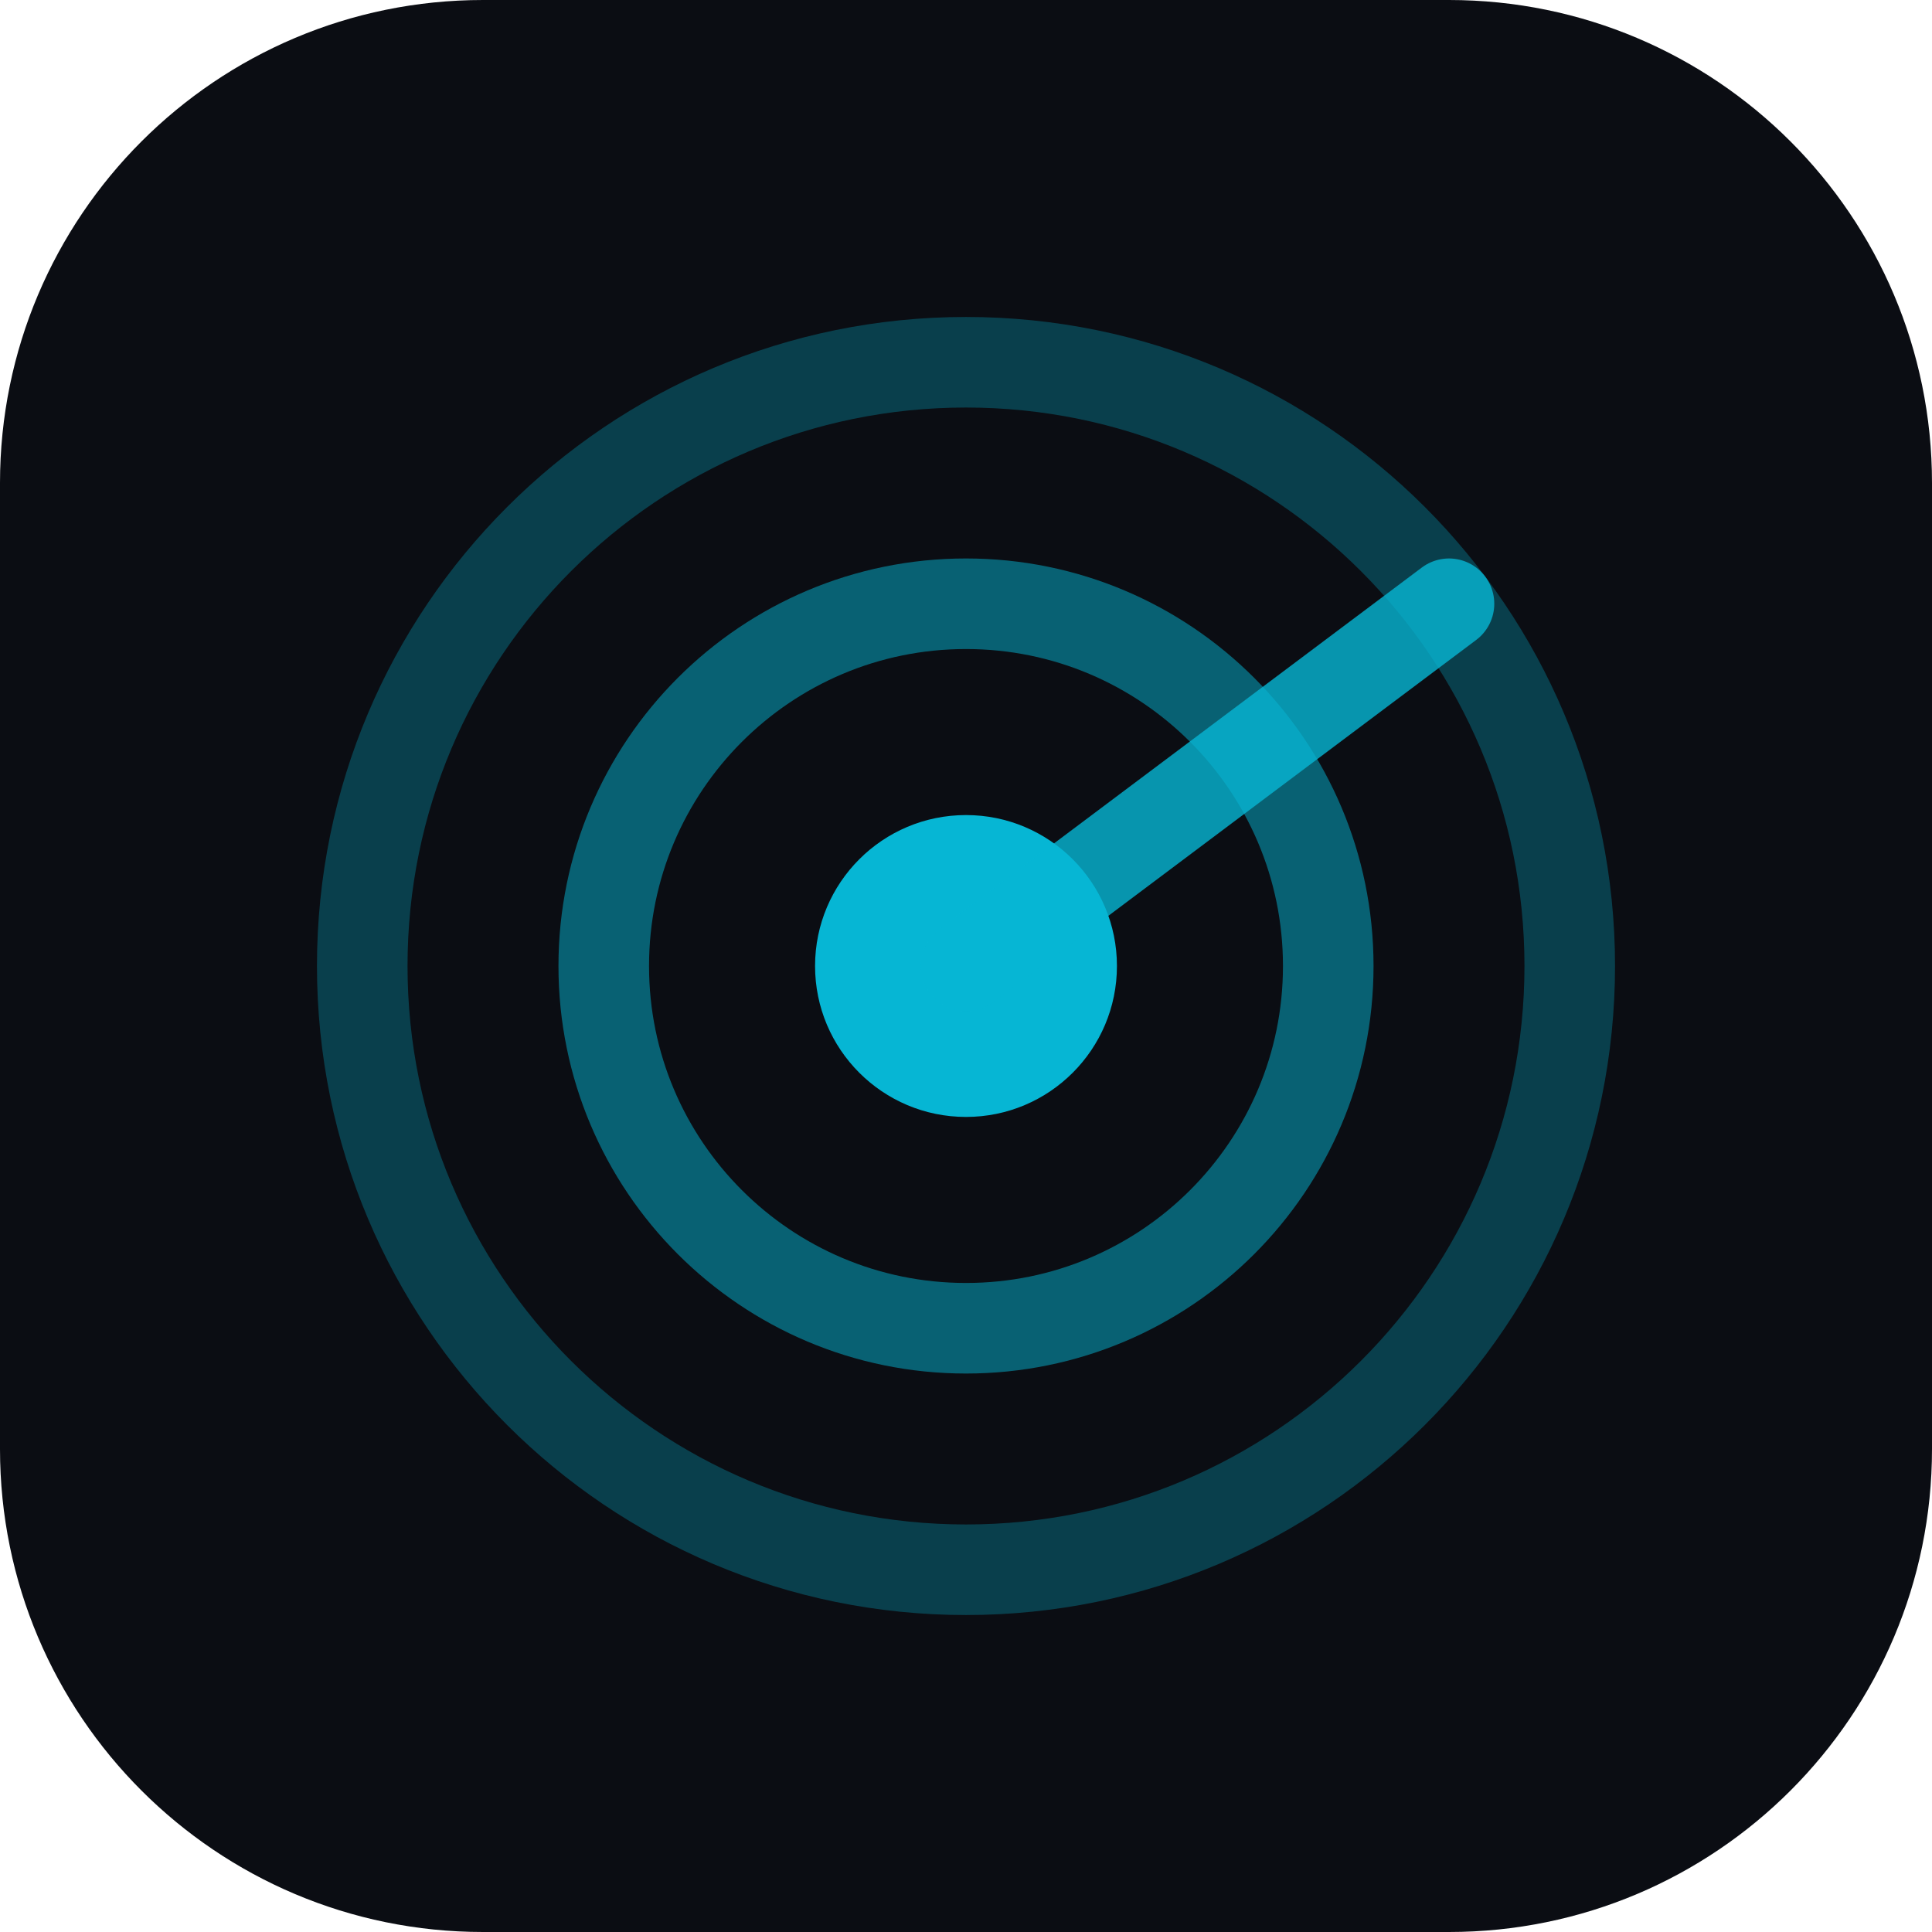
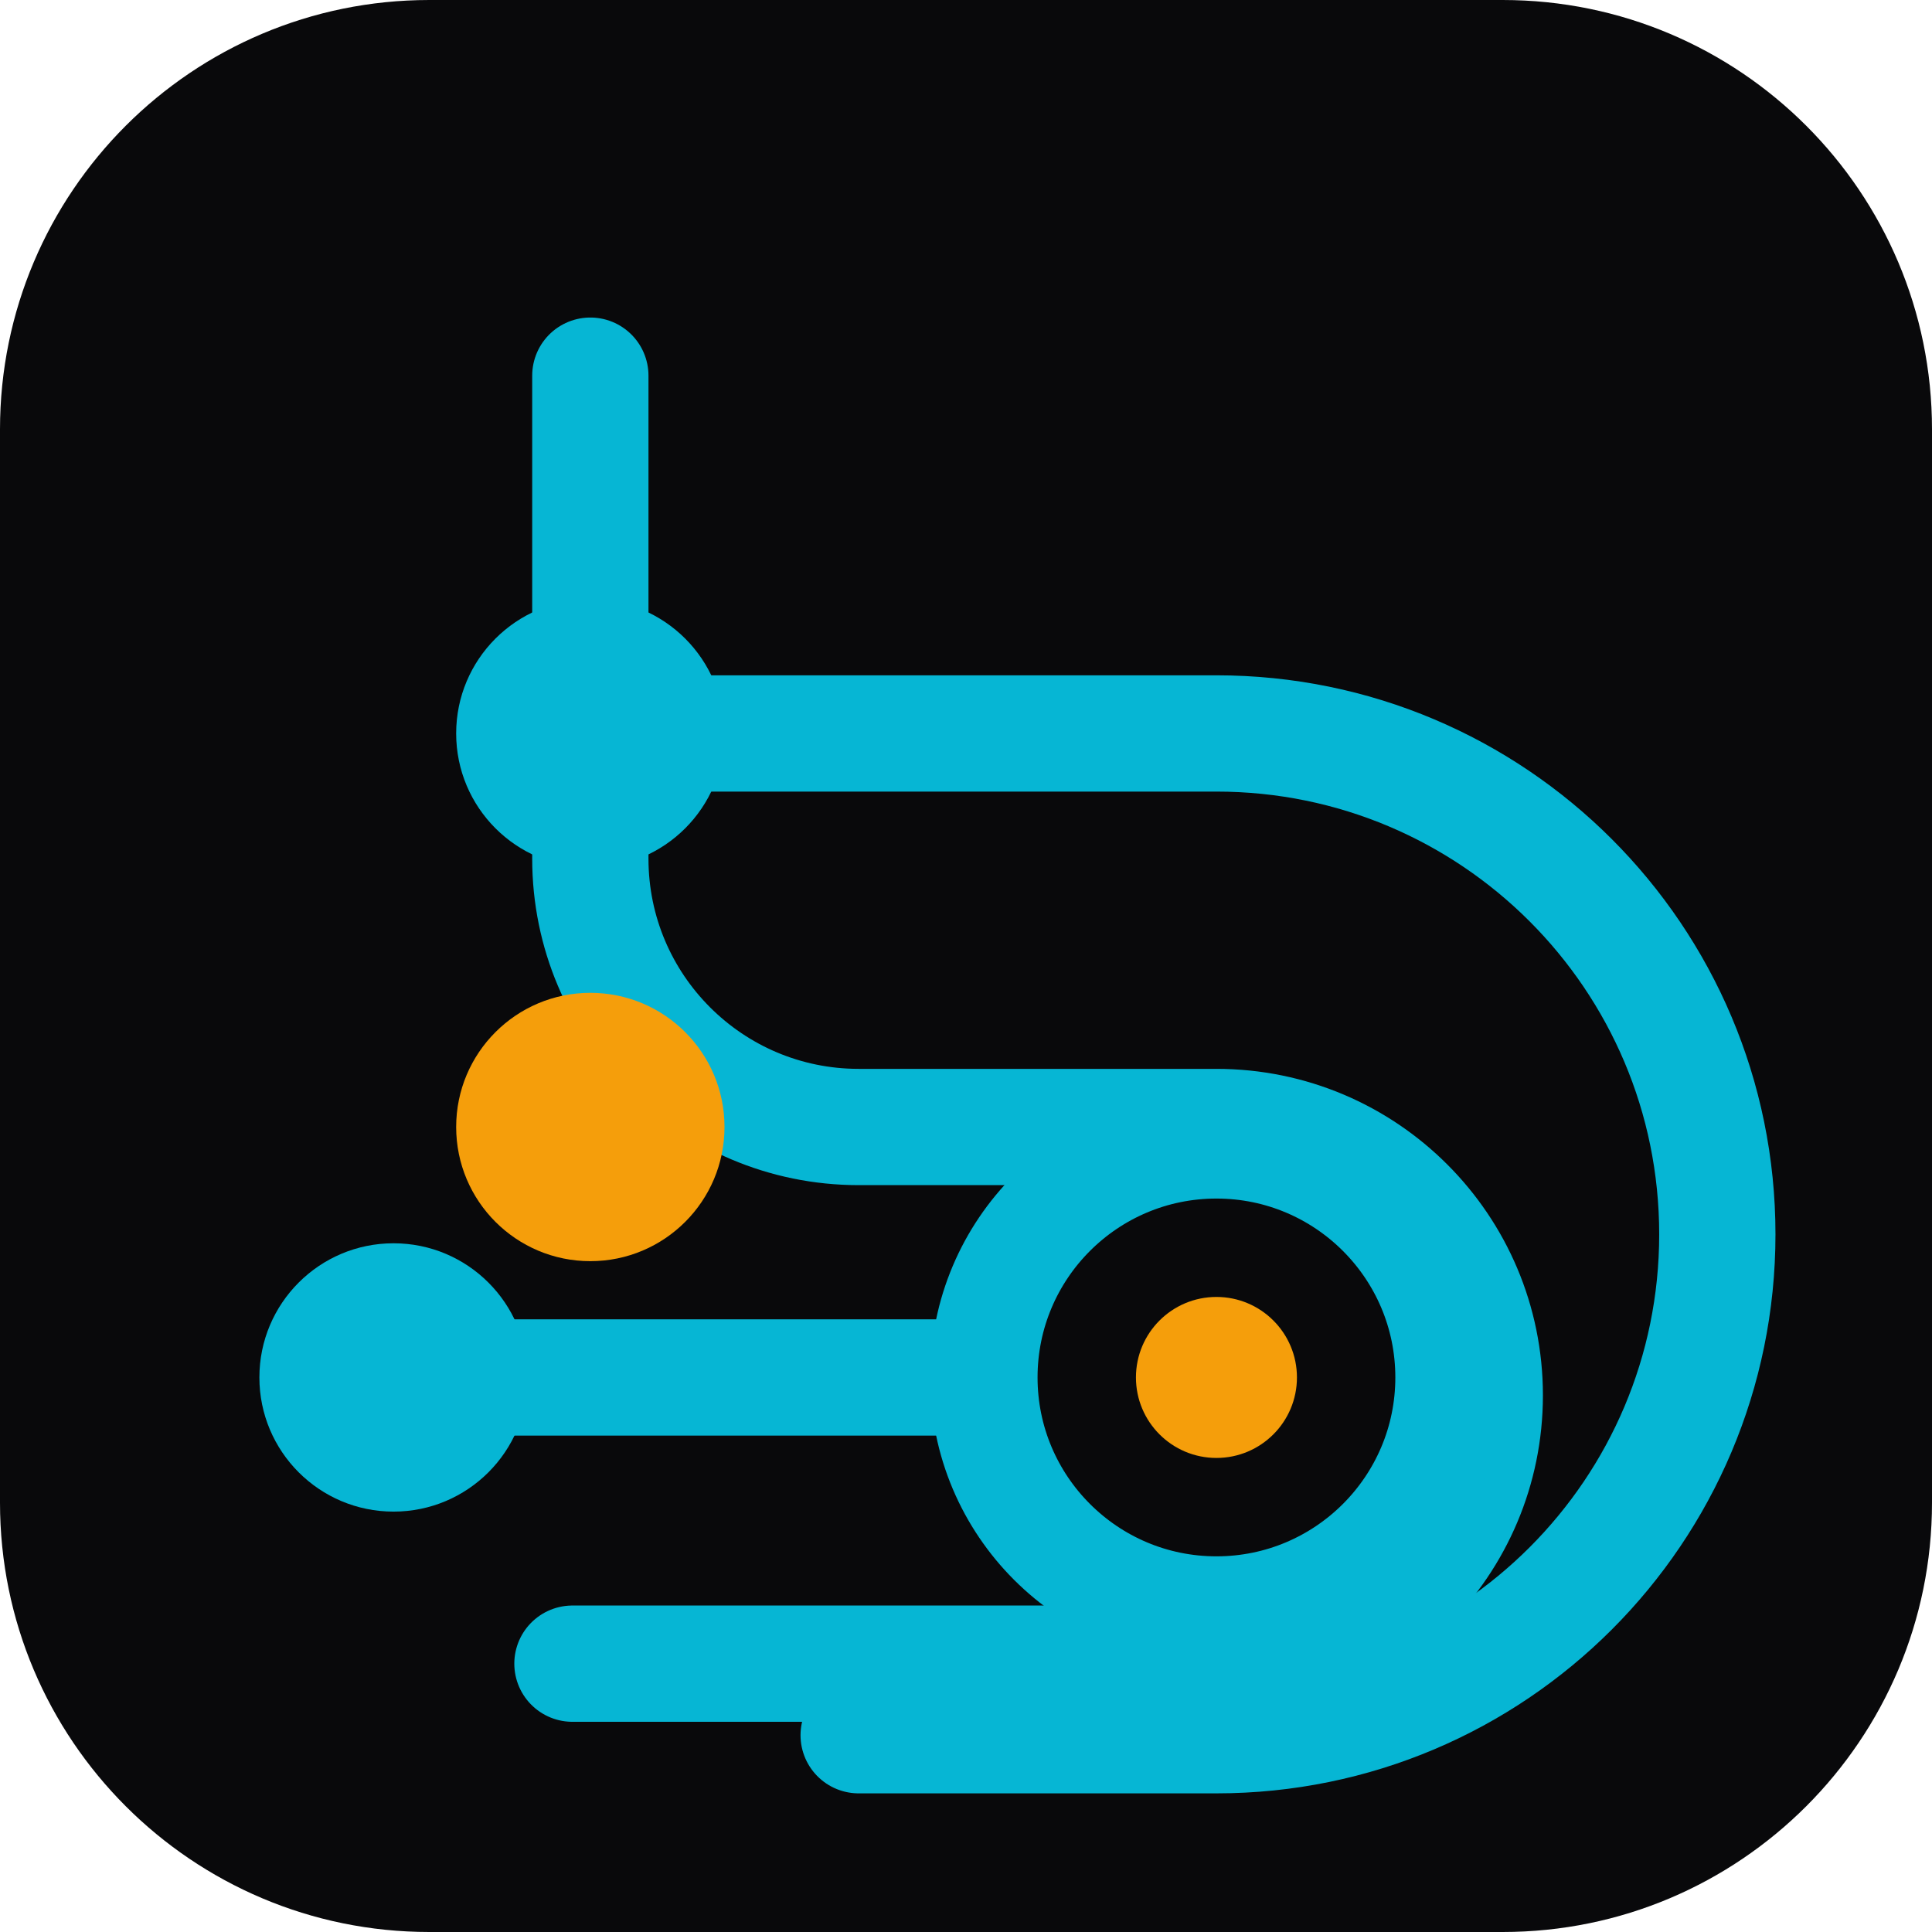
- <svg xmlns="http://www.w3.org/2000/svg" viewBox="0 0 32 32" fill="none">
-   <rect width="32" height="32" rx="8" fill="#0B0D13" />
-   <circle cx="16" cy="16" r="10" stroke="#06B6D4" stroke-width="1.5" stroke-opacity="0.3" fill="none" />
-   <circle cx="16" cy="16" r="6" stroke="#06B6D4" stroke-width="1.5" stroke-opacity="0.5" fill="none" />
-   <circle cx="16" cy="16" r="2.5" fill="#06B6D4" />
-   <line x1="16" y1="16" x2="24" y2="10" stroke="#06B6D4" stroke-width="1.5" stroke-linecap="round" opacity="0.8" />
+ <svg xmlns="http://www.w3.org/2000/svg" viewBox="0 0 216 216" fill="none">
+   <rect width="216" height="216" rx="48" fill="#09090B" />
+   <path d="M66 42V96C66 112.569 79.431 126 96 126H136C152.569 126 166 139.431 166 156C166 172.569 152.569 186 136 186H64" stroke="#06B6D4" stroke-width="13" stroke-linecap="round" stroke-linejoin="round" />
+   <path d="M66 82H136C166.928 82 192 107.072 192 138C192 168.928 166.928 194 136 194H96" stroke="#06B6D4" stroke-width="13" stroke-linecap="round" />
+   <path d="M44 154H132" stroke="#06B6D4" stroke-width="13" stroke-linecap="round" />
+   <circle cx="136" cy="154" r="26" fill="#09090B" stroke="#06B6D4" stroke-width="12" />
+   <circle cx="136" cy="154" r="9" fill="#F59E0B" />
+   <circle cx="66" cy="82" r="15" fill="#06B6D4" />
+   <circle cx="66" cy="126" r="15" fill="#F59E0B" />
+   <circle cx="44" cy="154" r="15" fill="#06B6D4" />
</svg>
